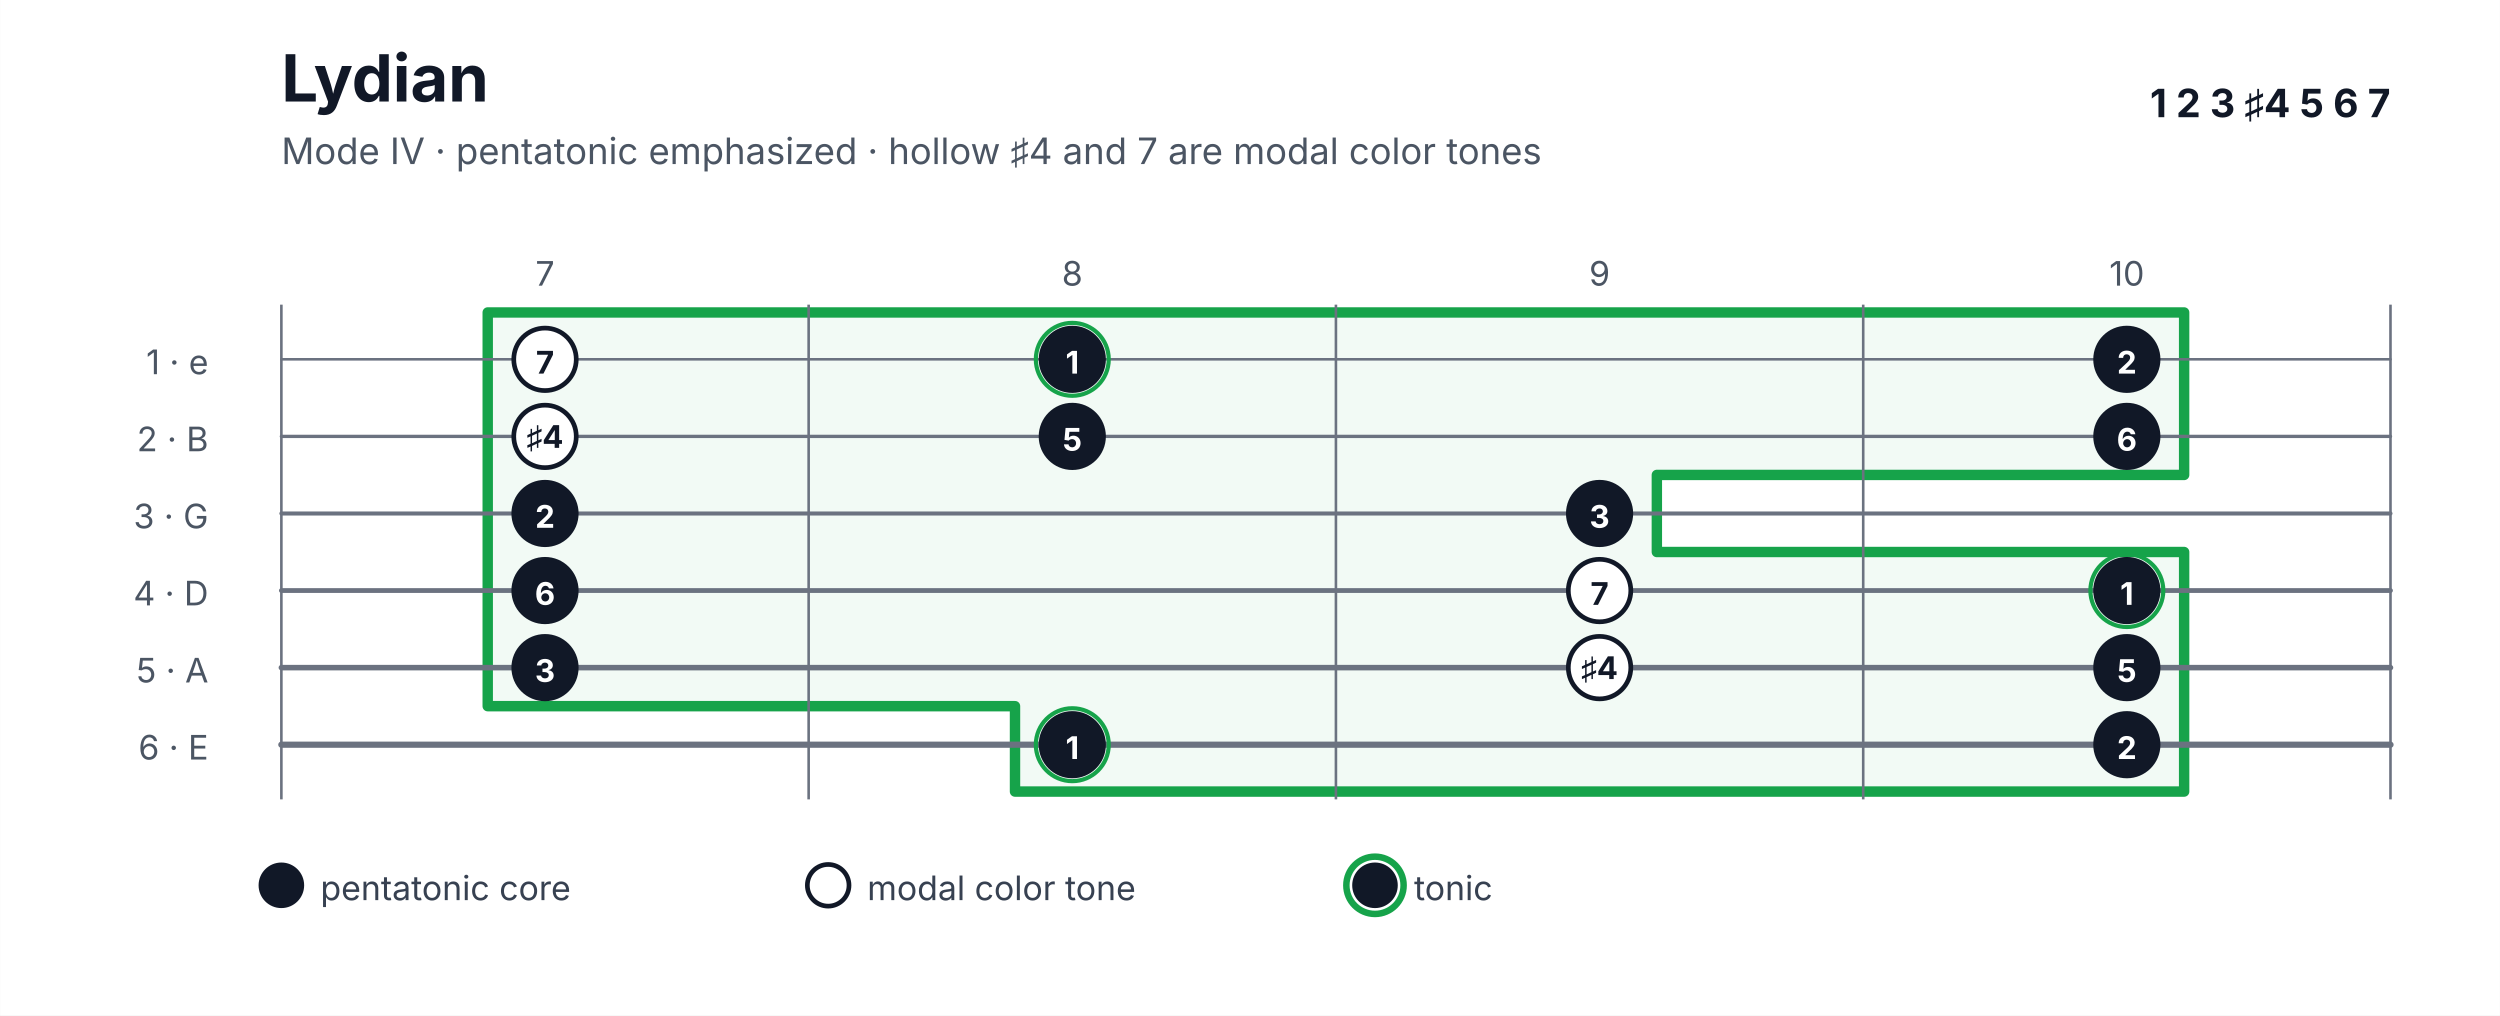
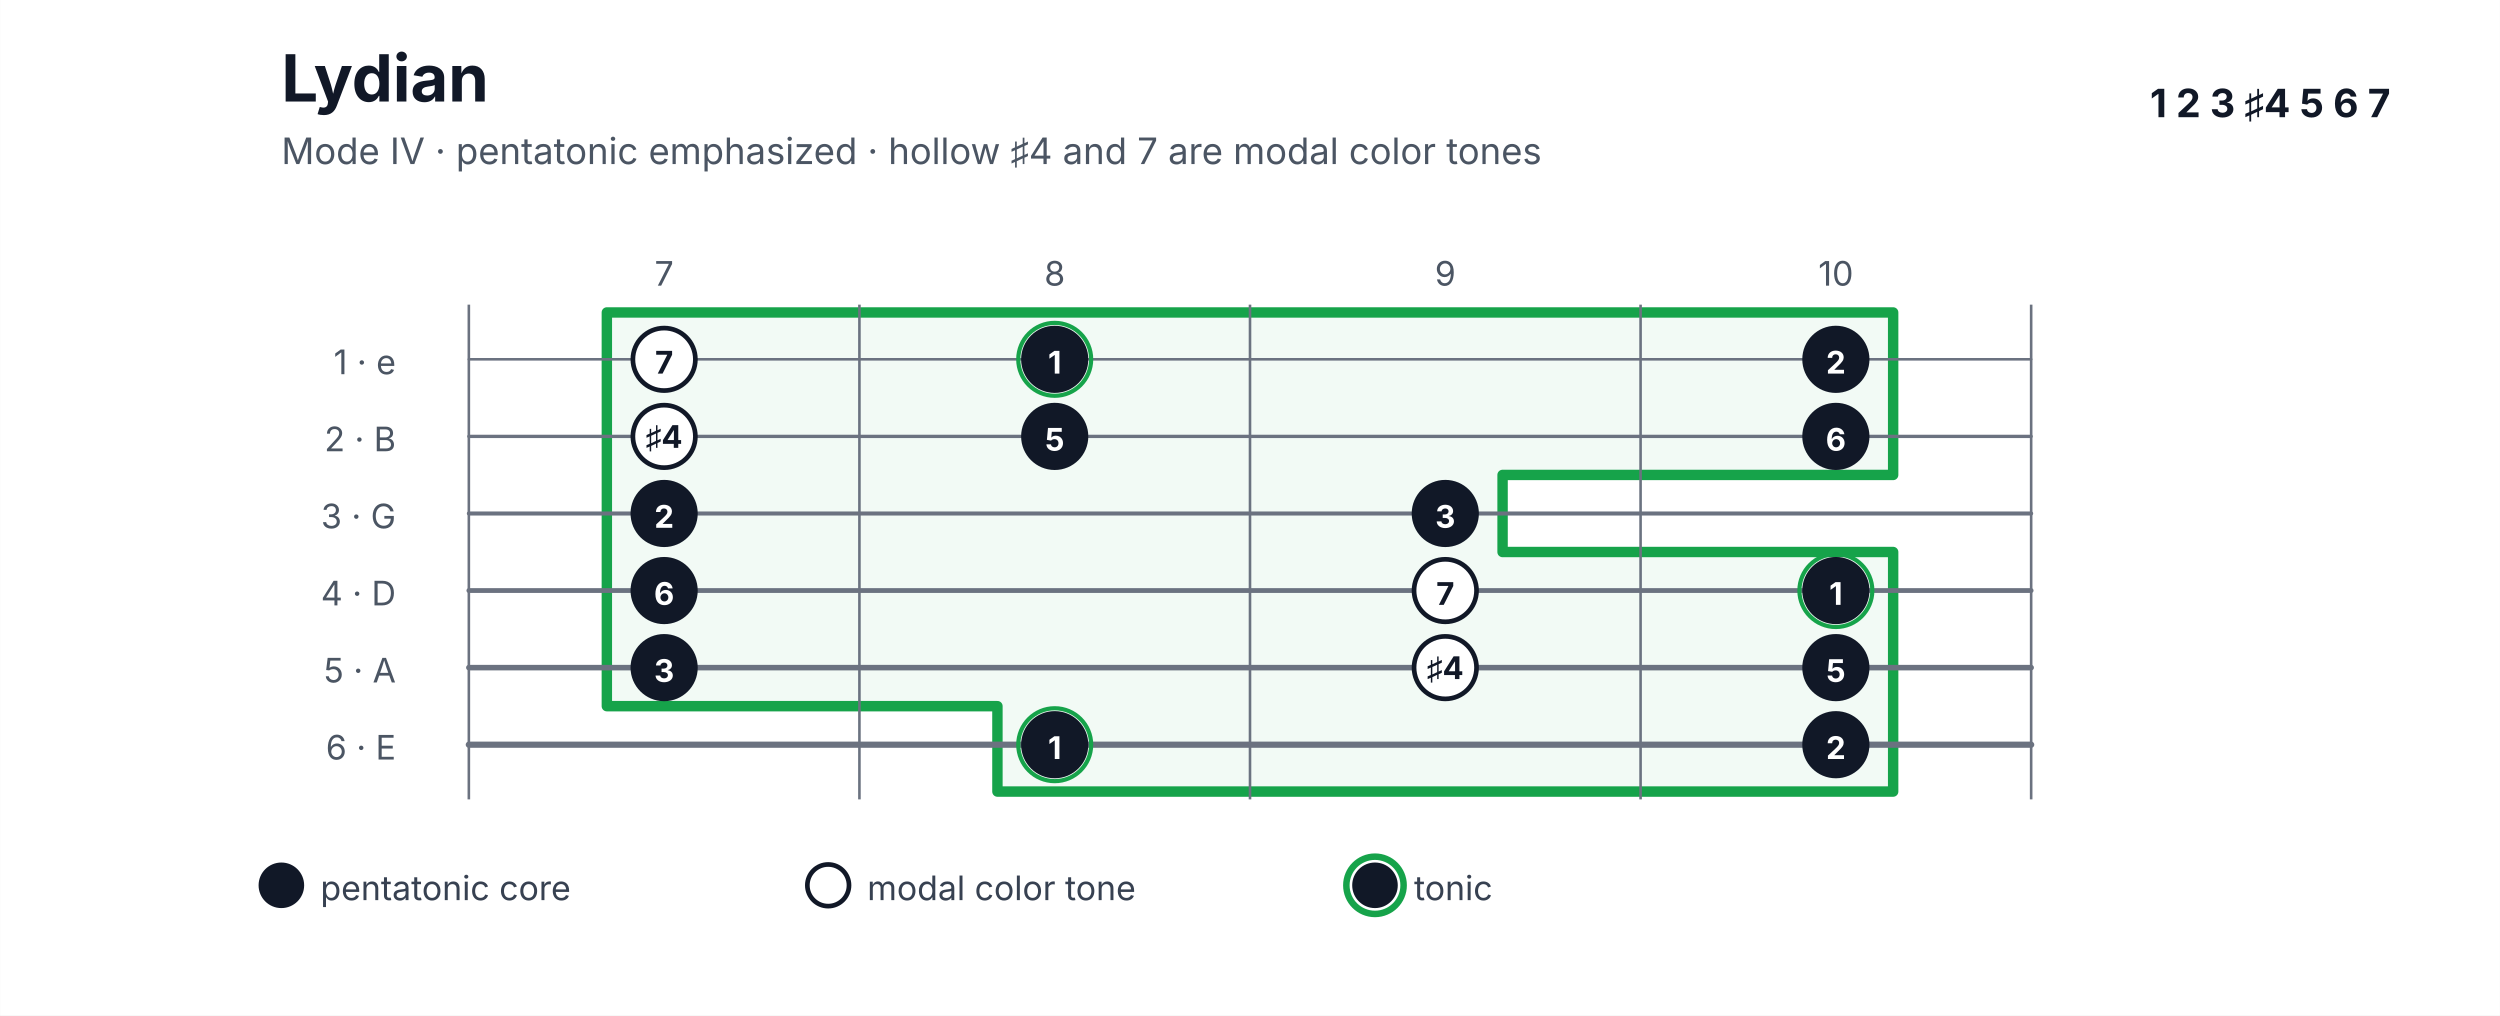
- <svg xmlns="http://www.w3.org/2000/svg" width="10in" height="4.062in" viewBox="0 0 960 390" role="img" aria-labelledby="c-lydian-combined-title c-lydian-combined-desc" data-mode-id="c-lydian" data-view="combined" data-overlay="none">
+ <svg xmlns="http://www.w3.org/2000/svg" width="10in" height="4.062in" viewBox="0 0 960 390" role="img" aria-labelledby="c-lydian-combined-title c-lydian-combined-desc" data-mode-id="c-lydian" data-view="combined" data-overlay="none" data-fret-spacing="compact">
  <style>
        svg{background:#fff;color:#111827;font-family:Inter,Segoe UI,Arial,sans-serif;text-rendering:geometricPrecision}
        text{fill:#111827}
        .diagram-title{font-size:25px;font-weight:700}.subtitle{font-size:14px;fill:#4b5563}.formula{font-size:15px;font-weight:650;text-anchor:end}
        .fret,.string{stroke:#6b7280;vector-effect:non-scaling-stroke}.fret{stroke-width:1px}.string{stroke-linecap:round}
        .fret-label,.string-label{font-size:13px;fill:#4b5563;text-anchor:middle;dominant-baseline:middle}
        .string-label{text-anchor:end}.position-outline{fill-opacity:.055;stroke-width:4;stroke-linejoin:round;vector-effect:non-scaling-stroke}
        .marker-disc{stroke:#111827;stroke-width:1.8;vector-effect:non-scaling-stroke}.core .marker-disc,.equal .marker-disc{fill:#111827}.optional .marker-disc{fill:#fff}
        .marker-label{font-size:12px;font-weight:700;text-anchor:middle;dominant-baseline:middle;pointer-events:none}.core .marker-label,.equal .marker-label{fill:#fff}.optional .marker-label{fill:#111827}
        .overlay-highlight .marker-disc{stroke:#b45309;stroke-width:4}
        .tonic-ring{fill:none;stroke-width:1.6;vector-effect:non-scaling-stroke}
        .legend-core,.legend-equal{fill:#111827;stroke:#111827;stroke-width:1.5}.legend-optional{fill:#fff;stroke:#111827;stroke-width:1.8}.legend-tonic{fill:none;stroke-width:2.5}.legend-overlay{fill:#111827;stroke:#b45309;stroke-width:4}
        .legend-text{font-size:13px;fill:#374151;dominant-baseline:middle}.overlay-caption{font-size:13px;font-weight:650;fill:#92400e}
      </style>
  <rect width="960" height="390" fill="#fff" />
  <text class="diagram-title" x="108" y="39">Lydian</text>
  <text class="subtitle" x="108" y="63">Mode IV · pentatonic emphasized · hollow ♯4 and 7 are modal color tones</text>
  <text class="formula" x="918" y="45">1  2  3  ♯4  5  6  7</text>
-   <path class="position-outline" style="fill:#16a34a;stroke:#16a34a" d="M 187.25 120 L 838.75 120 L 838.75 152.8 L 838.75 152.8 L 838.75 182.4 L 636.25 182.4 L 636.25 212 L 838.75 212 L 838.75 241.6 L 838.75 241.6 L 838.75 271.2 L 838.75 271.2 L 838.75 304 L 389.75 304 L 389.75 271.2 L 187.25 271.2 L 187.25 241.6 L 187.25 241.6 L 187.25 212 L 187.25 212 L 187.25 182.4 L 187.25 182.4 L 187.25 152.8 L 187.25 152.8 Z" />
-   <line class="fret" x1="108" y1="117" x2="108" y2="307" />
-   <line class="fret" x1="310.5" y1="117" x2="310.5" y2="307" />
-   <line class="fret" x1="513" y1="117" x2="513" y2="307" />
-   <line class="fret" x1="715.5" y1="117" x2="715.5" y2="307" />
-   <line class="fret" x1="918" y1="117" x2="918" y2="307" />
-   <line class="string" style="stroke-width:1.00px" x1="108" y1="138" x2="918" y2="138" />
-   <text class="string-label" x="80" y="139">1 · e</text>
-   <line class="string" style="stroke-width:1.28px" x1="108" y1="167.6" x2="918" y2="167.6" />
-   <text class="string-label" x="80" y="168.6">2 · B</text>
-   <line class="string" style="stroke-width:1.56px" x1="108" y1="197.2" x2="918" y2="197.2" />
-   <text class="string-label" x="80" y="198.2">3 · G</text>
-   <line class="string" style="stroke-width:1.84px" x1="108" y1="226.8" x2="918" y2="226.8" />
-   <text class="string-label" x="80" y="227.8">4 · D</text>
-   <line class="string" style="stroke-width:2.12px" x1="108" y1="256.4" x2="918" y2="256.4" />
-   <text class="string-label" x="80" y="257.4">5 · A</text>
-   <line class="string" style="stroke-width:2.40px" x1="108" y1="286" x2="918" y2="286" />
-   <text class="string-label" x="80" y="287">6 · E</text>
-   <text class="fret-label" x="209.25" y="105">7</text>
-   <text class="fret-label" x="411.75" y="105">8</text>
-   <text class="fret-label" x="614.25" y="105">9</text>
-   <text class="fret-label" x="816.75" y="105">10</text>
-   <g class="marker optional" transform="translate(209.25 138)">
+   <path class="position-outline" style="fill:#16a34a;stroke:#16a34a" d="M 233 120 L 727 120 L 727 152.8 L 727 152.8 L 727 182.4 L 577 182.4 L 577 212 L 727 212 L 727 241.6 L 727 241.6 L 727 271.2 L 727 271.2 L 727 304 L 383 304 L 383 271.2 L 233 271.2 L 233 241.6 L 233 241.6 L 233 212 L 233 212 L 233 182.4 L 233 182.4 L 233 152.8 L 233 152.8 Z" />
+   <line class="fret" x1="180" y1="117" x2="180" y2="307" />
+   <line class="fret" x1="330" y1="117" x2="330" y2="307" />
+   <line class="fret" x1="480" y1="117" x2="480" y2="307" />
+   <line class="fret" x1="630" y1="117" x2="630" y2="307" />
+   <line class="fret" x1="780" y1="117" x2="780" y2="307" />
+   <line class="string" style="stroke-width:1.00px" x1="180" y1="138" x2="780" y2="138" />
+   <text class="string-label" x="152" y="139">1 · e</text>
+   <line class="string" style="stroke-width:1.28px" x1="180" y1="167.6" x2="780" y2="167.6" />
+   <text class="string-label" x="152" y="168.6">2 · B</text>
+   <line class="string" style="stroke-width:1.56px" x1="180" y1="197.2" x2="780" y2="197.2" />
+   <text class="string-label" x="152" y="198.2">3 · G</text>
+   <line class="string" style="stroke-width:1.84px" x1="180" y1="226.8" x2="780" y2="226.8" />
+   <text class="string-label" x="152" y="227.8">4 · D</text>
+   <line class="string" style="stroke-width:2.12px" x1="180" y1="256.4" x2="780" y2="256.4" />
+   <text class="string-label" x="152" y="257.4">5 · A</text>
+   <line class="string" style="stroke-width:2.40px" x1="180" y1="286" x2="780" y2="286" />
+   <text class="string-label" x="152" y="287">6 · E</text>
+   <text class="fret-label" x="255" y="105">7</text>
+   <text class="fret-label" x="405" y="105">8</text>
+   <text class="fret-label" x="555" y="105">9</text>
+   <text class="fret-label" x="705" y="105">10</text>
+   <g class="marker optional" transform="translate(255 138)">
    <circle class="marker-disc" r="12" />
    <text class="marker-label" x="0" y="1">7</text>
  </g>
-   <g class="marker core tonic" transform="translate(411.75 138)">
+   <g class="marker core tonic" transform="translate(405 138)">
    <circle class="tonic-ring" style="stroke:#16a34a" r="14" />
    <circle class="marker-disc" r="12" />
    <text class="marker-label" x="0" y="1">1</text>
  </g>
-   <g class="marker core" transform="translate(816.75 138)">
+   <g class="marker core" transform="translate(705 138)">
    <circle class="marker-disc" r="12" />
    <text class="marker-label" x="0" y="1">2</text>
  </g>
-   <g class="marker optional" transform="translate(209.25 167.6)">
+   <g class="marker optional" transform="translate(255 167.6)">
    <circle class="marker-disc" r="12" />
    <text class="marker-label" x="0" y="1">♯4</text>
  </g>
-   <g class="marker core" transform="translate(411.75 167.6)">
+   <g class="marker core" transform="translate(405 167.6)">
    <circle class="marker-disc" r="12" />
    <text class="marker-label" x="0" y="1">5</text>
  </g>
-   <g class="marker core" transform="translate(816.75 167.6)">
+   <g class="marker core" transform="translate(705 167.6)">
    <circle class="marker-disc" r="12" />
    <text class="marker-label" x="0" y="1">6</text>
  </g>
-   <g class="marker core" transform="translate(209.25 197.2)">
+   <g class="marker core" transform="translate(255 197.2)">
    <circle class="marker-disc" r="12" />
    <text class="marker-label" x="0" y="1">2</text>
  </g>
-   <g class="marker core" transform="translate(614.25 197.2)">
+   <g class="marker core" transform="translate(555 197.2)">
    <circle class="marker-disc" r="12" />
    <text class="marker-label" x="0" y="1">3</text>
  </g>
-   <g class="marker core" transform="translate(209.25 226.8)">
+   <g class="marker core" transform="translate(255 226.8)">
    <circle class="marker-disc" r="12" />
    <text class="marker-label" x="0" y="1">6</text>
  </g>
-   <g class="marker optional" transform="translate(614.25 226.8)">
+   <g class="marker optional" transform="translate(555 226.8)">
    <circle class="marker-disc" r="12" />
    <text class="marker-label" x="0" y="1">7</text>
  </g>
-   <g class="marker core tonic" transform="translate(816.75 226.8)">
+   <g class="marker core tonic" transform="translate(705 226.8)">
    <circle class="tonic-ring" style="stroke:#16a34a" r="14" />
    <circle class="marker-disc" r="12" />
    <text class="marker-label" x="0" y="1">1</text>
  </g>
-   <g class="marker core" transform="translate(209.25 256.4)">
+   <g class="marker core" transform="translate(255 256.4)">
    <circle class="marker-disc" r="12" />
    <text class="marker-label" x="0" y="1">3</text>
  </g>
-   <g class="marker optional" transform="translate(614.25 256.4)">
+   <g class="marker optional" transform="translate(555 256.4)">
    <circle class="marker-disc" r="12" />
    <text class="marker-label" x="0" y="1">♯4</text>
  </g>
-   <g class="marker core" transform="translate(816.75 256.4)">
+   <g class="marker core" transform="translate(705 256.4)">
    <circle class="marker-disc" r="12" />
    <text class="marker-label" x="0" y="1">5</text>
  </g>
-   <g class="marker core tonic" transform="translate(411.75 286)">
+   <g class="marker core tonic" transform="translate(405 286)">
    <circle class="tonic-ring" style="stroke:#16a34a" r="14" />
    <circle class="marker-disc" r="12" />
    <text class="marker-label" x="0" y="1">1</text>
  </g>
-   <g class="marker core" transform="translate(816.75 286)">
+   <g class="marker core" transform="translate(705 286)">
    <circle class="marker-disc" r="12" />
    <text class="marker-label" x="0" y="1">2</text>
  </g>
  <g transform="translate(108 340)">
    <g transform="translate(0 0)">
      <circle class="legend-core" cx="0" cy="0" r="8" />
      <text class="legend-text" x="15" y="1">pentatonic core</text>
    </g>
    <g transform="translate(210 0)">
      <circle class="legend-optional" cx="0" cy="0" r="8" />
      <text class="legend-text" x="15" y="1">modal color tone</text>
    </g>
    <g transform="translate(420 0)">
      <circle class="legend-tonic" style="stroke:#16a34a" cx="0" cy="0" r="11" />
      <circle class="legend-core" cx="0" cy="0" r="8" />
      <text class="legend-text" x="15" y="1">tonic</text>
    </g>
  </g>
</svg>
